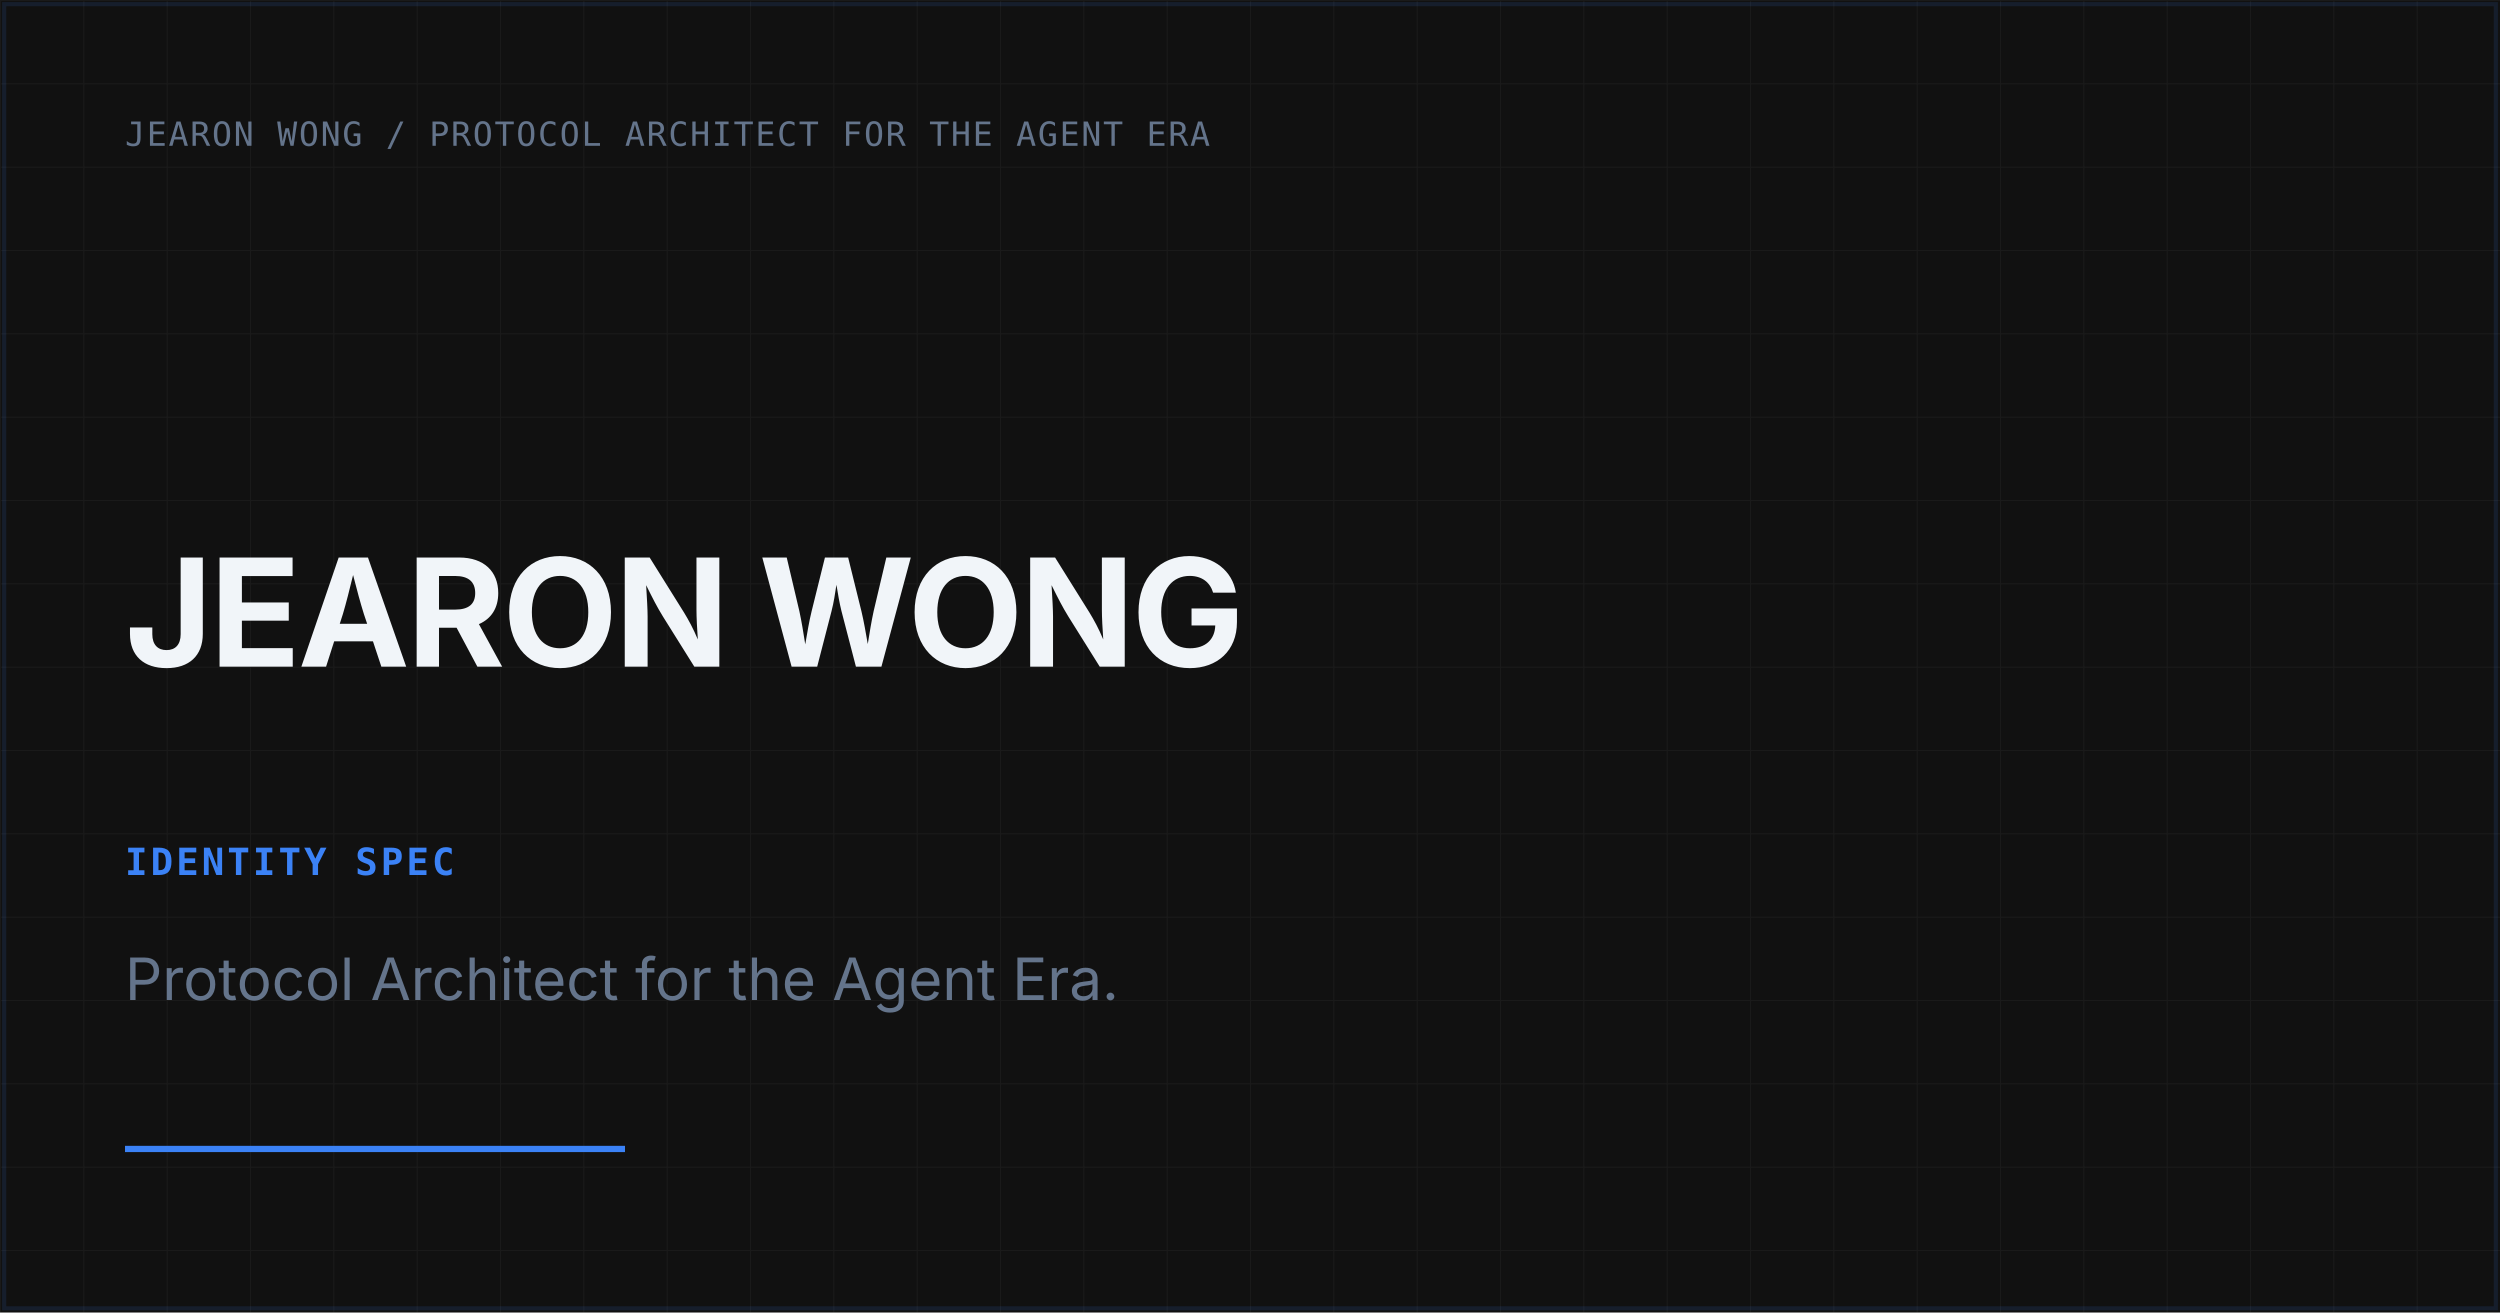
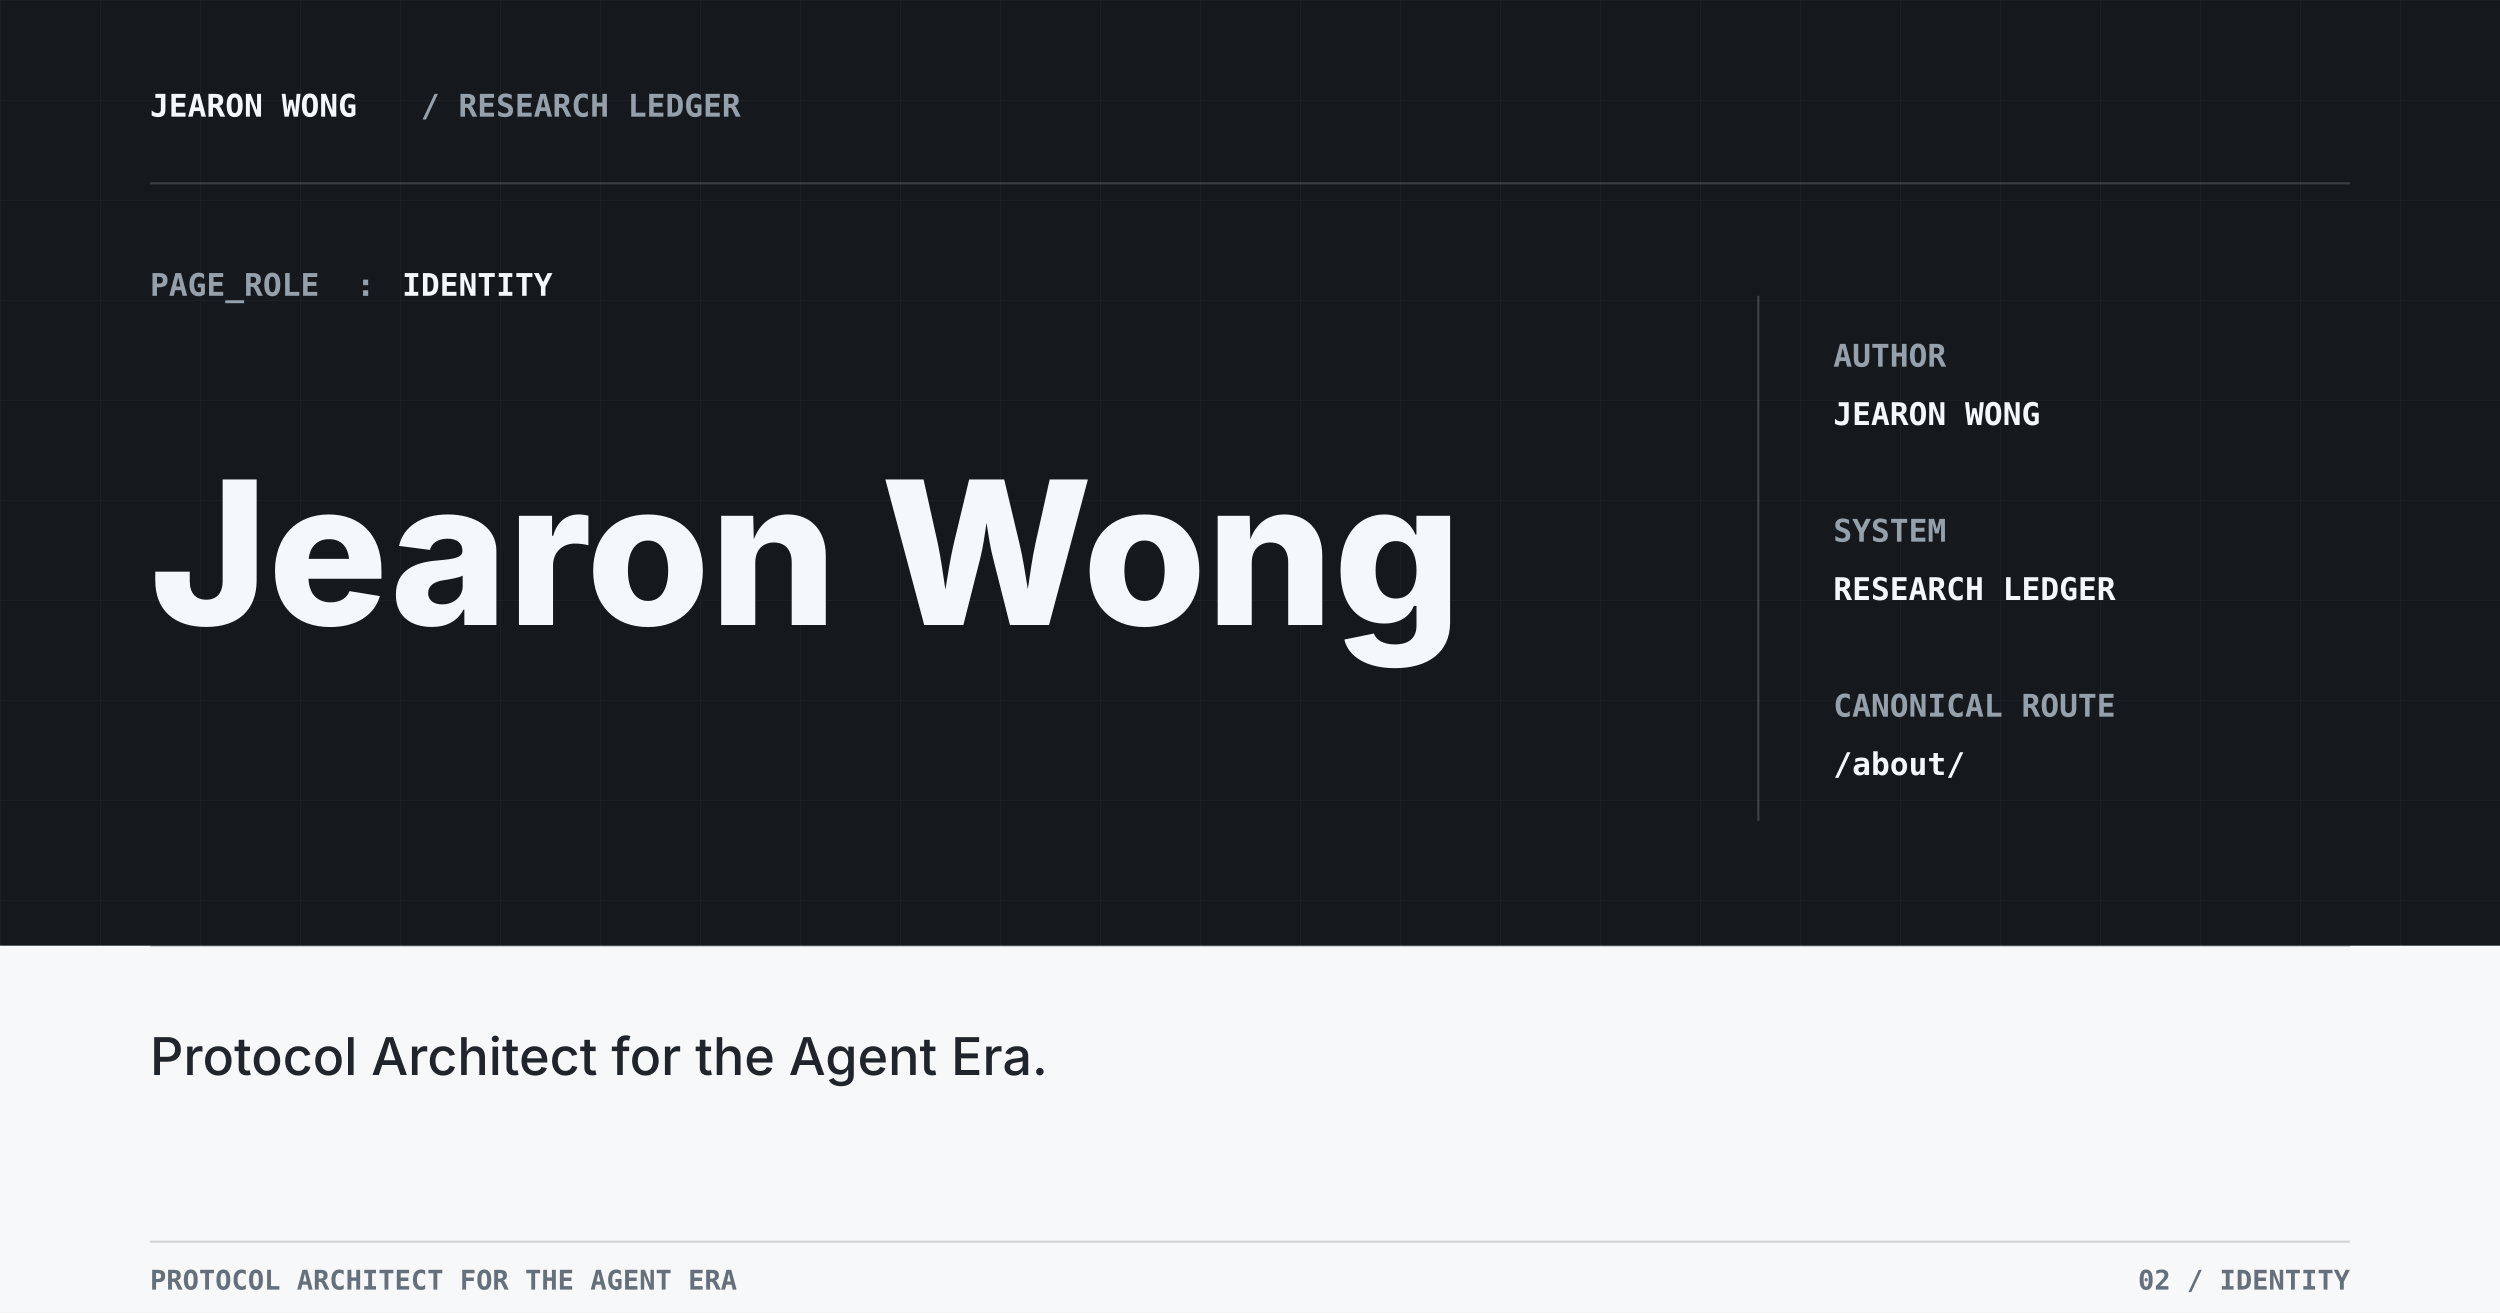
- <svg xmlns="http://www.w3.org/2000/svg" width="1200" height="630">
-   <rect width="1200" height="630" fill="#111111" />
+ <svg xmlns="http://www.w3.org/2000/svg" width="1200" height="630" viewBox="0 0 1200 630" role="img" aria-labelledby="title desc" data-visual-system="research-ledger-b" data-palette="neutral-structure-functional-blue" data-route="/about/">
  <defs>
-     <pattern id="grid" width="40" height="40" patternUnits="userSpaceOnUse">
-       <path d="M 40 0 L 0 0 0 40" fill="none" stroke="rgba(255,255,255,0.04)" stroke-width="1" />
+     <pattern id="dark-grid" width="48" height="48" patternUnits="userSpaceOnUse">
+       <path d="M 48 0 L 0 0 0 48" fill="none" stroke="#ffffff" stroke-opacity="0.035" stroke-width="1" />
    </pattern>
+     <style>
+       .display { fill: #f4f7fb; font-family: Outfit, Inter, sans-serif; font-size: 96px; font-weight: 760; letter-spacing: 0; word-spacing: 0.015em; }
+       .mono { fill: #96a0aa; font-family: 'JetBrains Mono', Menlo, monospace; font-size: 15px; font-weight: 600; letter-spacing: 0; word-spacing: 0.018em; }
+       .mono-bright { fill: #f4f7fb; font-family: 'JetBrains Mono', Menlo, monospace; font-size: 15px; font-weight: 700; letter-spacing: 0; word-spacing: 0.018em; }
+       .summary { fill: #20252b; font-family: Inter, sans-serif; font-size: 25px; font-weight: 520; letter-spacing: 0; word-spacing: 0.01em; }
+       .paper-meta { fill: #66707a; font-family: 'JetBrains Mono', Menlo, monospace; font-size: 13px; font-weight: 600; letter-spacing: 0; word-spacing: 0.02em; }
+     </style>
  </defs>
-   <rect width="1200" height="630" fill="url(#grid)" />
-   <rect x="2" y="2" width="1196" height="626" fill="none" stroke="rgba(59,130,246,0.12)" stroke-width="2" />
-   <text x="60" y="70" font-family="'Menlo', 'Monaco', monospace" font-size="16" fill="#64748b" letter-spacing="0.05em">
-     JEARON WONG / PROTOCOL ARCHITECT FOR THE AGENT ERA
-   </text>
-   <text x="60" y="320" font-family="'Outfit', 'Inter', sans-serif" font-size="72" font-weight="700" fill="#f1f5f9" letter-spacing="-0.02em">
-     JEARON WONG
-   </text>
-   <text x="60" y="420" font-family="'Menlo', 'Monaco', monospace" font-size="18" font-weight="800" fill="#3b82f6" letter-spacing="0.08em">
-     IDENTITY SPEC
-   </text>
-   <text x="60" y="480" font-family="'Inter', sans-serif" font-size="28" fill="#64748b">
-     Protocol Architect for the Agent Era.
-   </text>
-   <rect x="60" y="550" width="240" height="3" fill="#3b82f6" />
+   <rect width="1200" height="454" fill="#15191e" />
+   <rect width="1200" height="454" fill="url(#dark-grid)" />
+   <rect y="454" width="1200" height="176" fill="#f7f8fa" />
+   <text x="72" y="56" class="mono-bright">JEARON WONG</text>
+   <text x="202" y="56" class="mono">/ RESEARCH LEDGER</text>
+   <line x1="72" y1="88" x2="1128" y2="88" stroke="#ffffff" stroke-opacity="0.16" />
+   <text x="72" y="142" class="mono">PAGE_ROLE</text>
+   <text x="171" y="142" class="mono">:</text>
+   <text x="193" y="142" class="mono-bright">IDENTITY</text>
+   <text x="72" y="300" class="display">Jearon Wong</text>
+   <line x1="844" y1="142" x2="844" y2="394" stroke="#ffffff" stroke-opacity="0.18" />
+   <text x="880" y="176" class="mono">AUTHOR</text>
+   <text x="880" y="204" class="mono-bright">JEARON WONG</text>
+   <text x="880" y="260" class="mono">SYSTEM</text>
+   <text x="880" y="288" class="mono-bright">RESEARCH LEDGER</text>
+   <text x="880" y="344" class="mono">CANONICAL ROUTE</text>
+   <text x="880" y="372" class="mono-bright">/about/</text>
+   <line x1="72" y1="454" x2="1128" y2="454" stroke="#111418" stroke-opacity="0.22" />
+   <text x="72" y="516" class="summary">Protocol Architect for the Agent Era.</text>
+   <line x1="72" y1="596" x2="1128" y2="596" stroke="#111418" stroke-opacity="0.16" />
+   <text x="72" y="619" class="paper-meta">PROTOCOL ARCHITECT FOR THE AGENT ERA</text>
+   <text x="1128" y="619" text-anchor="end" class="paper-meta">02 / IDENTITY</text>
</svg>
